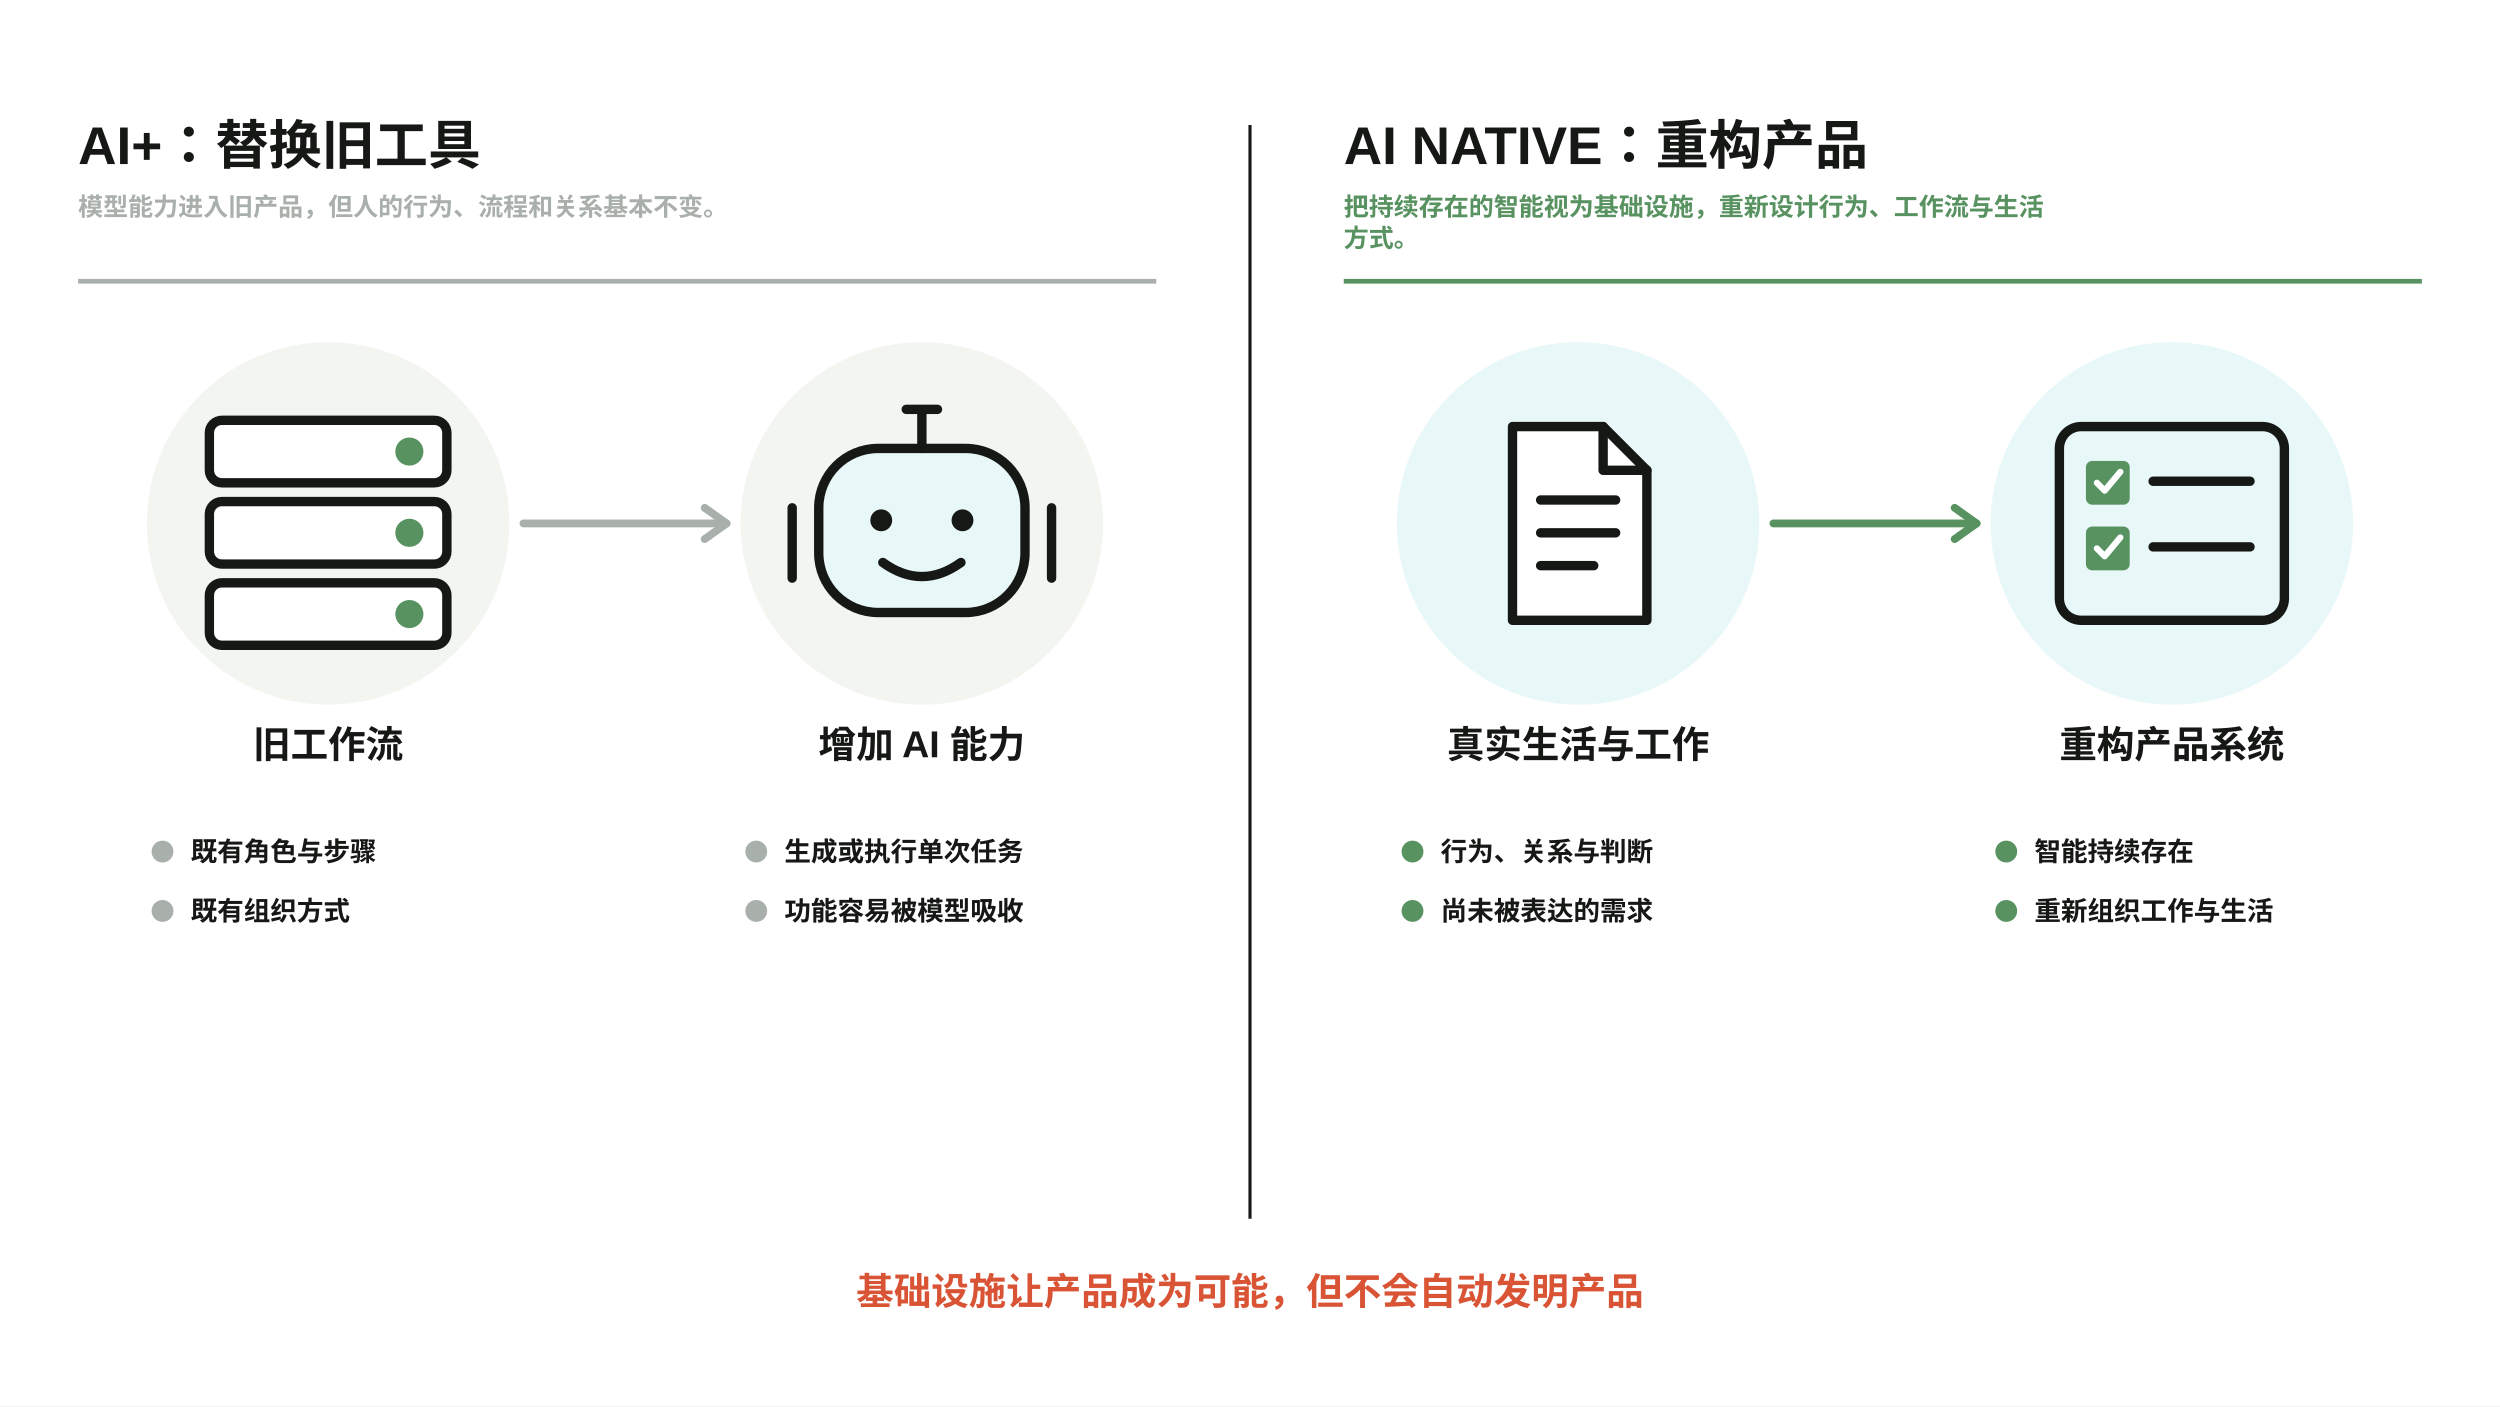
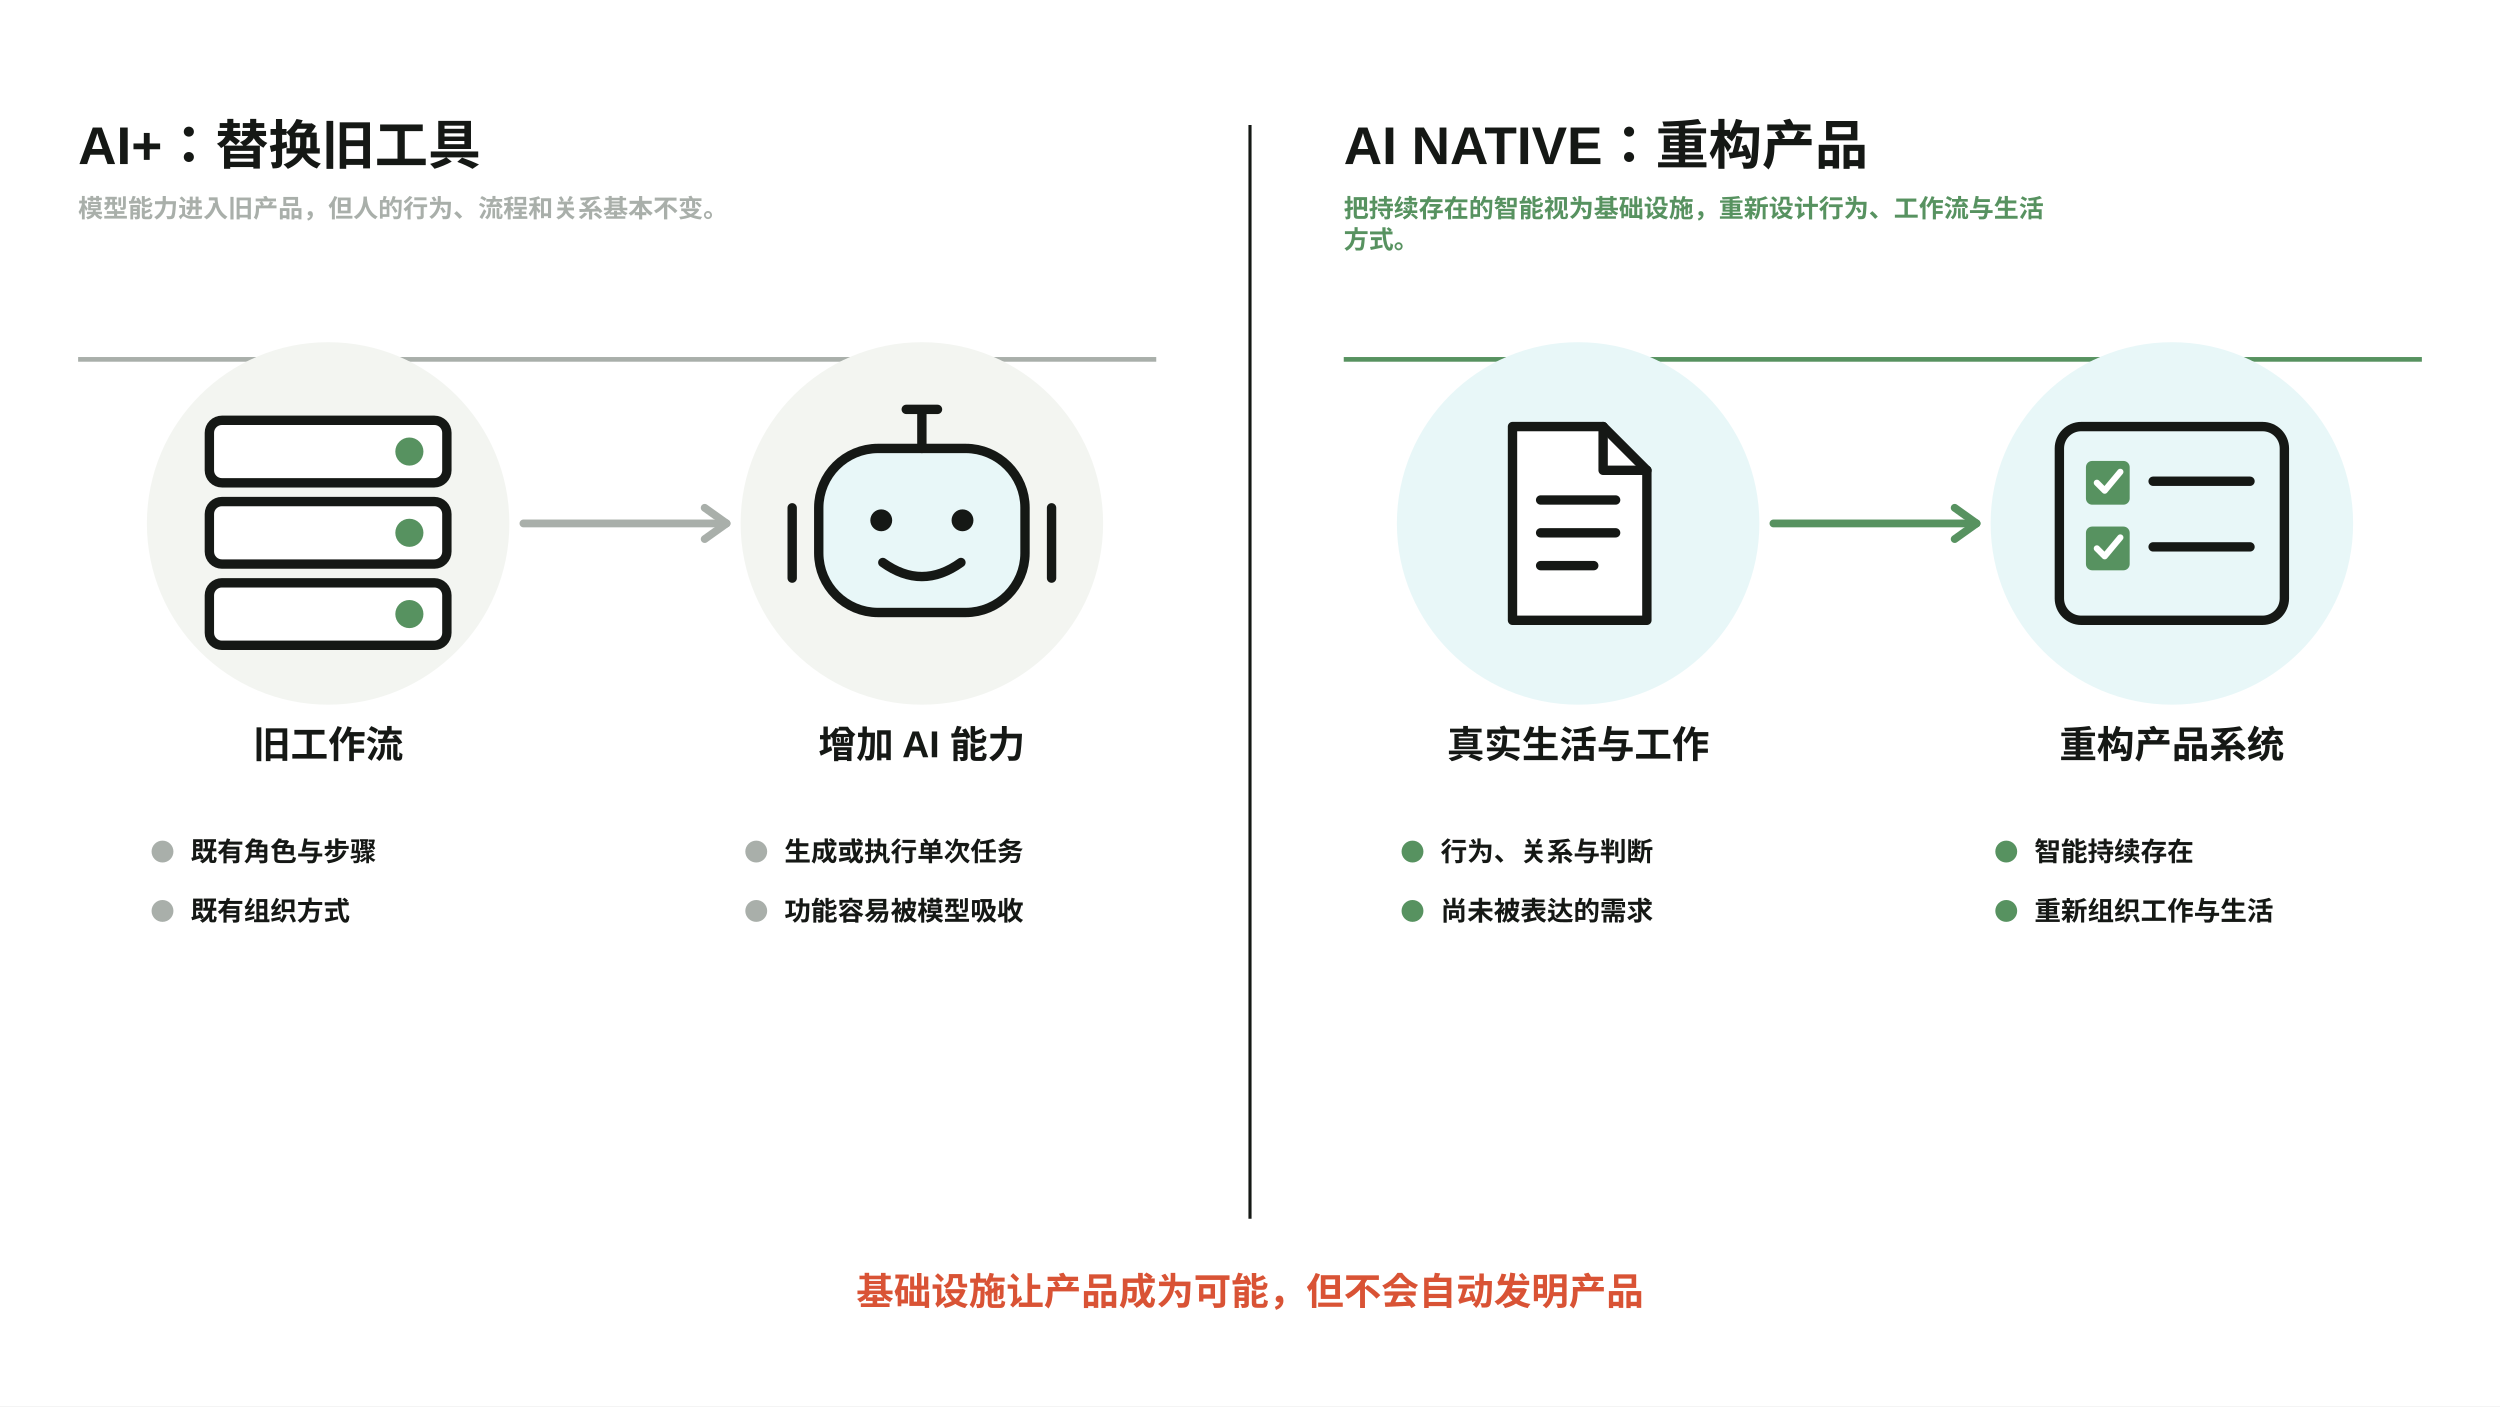
<svg xmlns="http://www.w3.org/2000/svg" viewBox="0 0 1600 900" width="1600" height="900" role="img">
  <g id="art-layer" data-layout="before-after" data-style="editorial">
    <rect width="1600" height="900" fill="#fff" />
    <path d="M800 80v700" stroke="#151815" stroke-width="2" />
-     <path d="M50 180h690" stroke="#a9afaa" stroke-width="3" />
-     <path d="M860 180h690" stroke="#579260" stroke-width="3" />
+     <path d="M50 230h690" stroke="#a9afaa" stroke-width="3" />
+     <path d="M860 230h690" stroke="#579260" stroke-width="3" />
    <g id="before-after-stage-old-workflow">
      <circle cx="210" cy="335" r="116" fill="#f3f5f1" />
      <rect x="134" y="269" width="152" height="40" rx="8" fill="#fff" stroke="#151815" stroke-width="6" stroke-linecap="round" stroke-linejoin="round" />
      <rect x="134" y="321" width="152" height="40" rx="8" fill="#fff" stroke="#151815" stroke-width="6" stroke-linecap="round" stroke-linejoin="round" />
      <rect x="134" y="373" width="152" height="40" rx="8" fill="#fff" stroke="#151815" stroke-width="6" stroke-linecap="round" stroke-linejoin="round" />
      <circle cx="262" cy="289" r="9" fill="#579260" />
      <circle cx="262" cy="341" r="9" fill="#579260" />
      <circle cx="262" cy="393" r="9" fill="#579260" />
      <circle cx="104" cy="545" r="7" fill="#a9afaa" />
      <circle cx="104" cy="583" r="7" fill="#a9afaa" />
    </g>
    <g id="before-after-stage-ai-layer">
      <circle cx="590" cy="335" r="116" fill="#f3f5f1" />
      <rect x="524" y="287" width="132" height="105" rx="38" fill="#e8f7f8" stroke="#151815" stroke-width="6" stroke-linecap="round" stroke-linejoin="round" />
      <path d="M590 287v-25m-10 0h20" fill="none" stroke="#151815" stroke-width="6" stroke-linecap="round" stroke-linejoin="round" />
      <circle cx="564" cy="333" r="7" fill="#151815" />
      <circle cx="616" cy="333" r="7" fill="#151815" />
      <path d="M565 360q25 18 50 0" fill="none" stroke="#151815" stroke-width="6" stroke-linecap="round" stroke-linejoin="round" />
      <path d="M507 325v45M673 325v45" fill="none" stroke="#151815" stroke-width="6" stroke-linecap="round" stroke-linejoin="round" />
      <circle cx="484" cy="545" r="7" fill="#a9afaa" />
      <circle cx="484" cy="583" r="7" fill="#a9afaa" />
    </g>
    <g id="before-after-stage-human-life">
      <circle cx="1010" cy="335" r="116" fill="#e8f7f8" />
      <path d="M968 273h58l28 28v96h-86z" fill="#fff" stroke="#151815" stroke-width="6" stroke-linecap="round" stroke-linejoin="round" />
      <path d="M1026 273v28h28M986 320h48M986 341h48M986 362h34" fill="none" stroke="#151815" stroke-width="6" stroke-linecap="round" stroke-linejoin="round" />
      <circle cx="904" cy="545" r="7" fill="#579260" />
      <circle cx="904" cy="583" r="7" fill="#579260" />
    </g>
    <g id="before-after-stage-native-product">
      <circle cx="1390" cy="335" r="116" fill="#e8f7f8" />
      <rect x="1318" y="273" width="144" height="124" rx="14" fill="#e8f7f8" stroke="#151815" stroke-width="6" stroke-linecap="round" stroke-linejoin="round" />
      <g>
        <rect x="1335" y="295" width="28" height="28" rx="4" fill="#579260" />
        <path d="M1342 309l5 5 10-12" fill="none" stroke="#fff" stroke-width="4" stroke-linecap="round" stroke-linejoin="round" />
      </g>
      <g>
        <rect x="1335" y="337" width="28" height="28" rx="4" fill="#579260" />
        <path d="M1342 351l5 5 10-12" fill="none" stroke="#fff" stroke-width="4" stroke-linecap="round" stroke-linejoin="round" />
      </g>
      <path d="M1378 308h62M1378 350h62" fill="none" stroke="#151815" stroke-width="6" stroke-linecap="round" stroke-linejoin="round" />
      <circle cx="1284" cy="545" r="7" fill="#579260" />
      <circle cx="1284" cy="583" r="7" fill="#579260" />
    </g>
    <path d="M335 335L465 335" fill="none" stroke="#a9afaa" stroke-width="5" stroke-linecap="round" />
    <path d="M451 345L465 335L451 325" fill="none" stroke="#a9afaa" stroke-width="5" stroke-linecap="round" stroke-linejoin="round" />
    <path d="M1135 335L1265 335" fill="none" stroke="#579260" stroke-width="5" stroke-linecap="round" />
    <path d="M1251 345L1265 335L1251 325" fill="none" stroke="#579260" stroke-width="5" stroke-linecap="round" stroke-linejoin="round" />
  </g>
  <g id="text-layer" data-language="zh" data-layout="before-after" data-style="editorial">
    <text x="50" y="105" fill="#151815" font-family="Arial, PingFang SC, Microsoft YaHei, sans-serif" font-size="34" font-weight="760" text-anchor="start">
      <tspan x="50" dy="0">AI+：替换旧工具</tspan>
    </text>
-     <text x="50" y="138" fill="#a9afaa" font-family="Arial, PingFang SC, Microsoft YaHei, sans-serif" font-size="16" font-weight="560" text-anchor="start">
+     <text x="50" y="139" fill="#a9afaa" font-family="Arial, PingFang SC, Microsoft YaHei, sans-serif" font-size="16" font-weight="560" text-anchor="start">
      <tspan x="50" dy="0">模型能力进入旧产品，但人的行为、流程和关系基本不变。</tspan>
    </text>
    <text x="860" y="105" fill="#151815" font-family="Arial, PingFang SC, Microsoft YaHei, sans-serif" font-size="34" font-weight="760" text-anchor="start">
      <tspan x="860" dy="0">AI NATIVE：重构产品</tspan>
    </text>
-     <text x="860" y="138" fill="#579260" font-family="Arial, PingFang SC, Microsoft YaHei, sans-serif" font-size="16" font-weight="560" text-anchor="start">
+     <text x="860" y="139" fill="#579260" font-family="Arial, PingFang SC, Microsoft YaHei, sans-serif" font-size="16" font-weight="560" text-anchor="start">
      <tspan x="860" dy="0">把持续存在的智能视为基础设施，重新设计行为、工作流与生活</tspan>
      <tspan x="860" dy="20">方式。</tspan>
    </text>
    <g id="before-after-stage-old-workflow-text">
      <text x="210" y="485" fill="#151815" font-family="Arial, PingFang SC, Microsoft YaHei, sans-serif" font-size="24" font-weight="760" text-anchor="middle">
        <tspan x="210" dy="0">旧工作流</tspan>
      </text>
      <text x="122" y="551" fill="#151815" font-family="Arial, PingFang SC, Microsoft YaHei, sans-serif" font-size="17" font-weight="560" text-anchor="start">
        <tspan x="122" dy="0">既有角色与步骤</tspan>
      </text>
      <text x="122" y="589" fill="#151815" font-family="Arial, PingFang SC, Microsoft YaHei, sans-serif" font-size="17" font-weight="560" text-anchor="start">
        <tspan x="122" dy="0">既有组织方式</tspan>
      </text>
    </g>
    <g id="before-after-stage-ai-layer-text">
      <text x="590" y="485" fill="#151815" font-family="Arial, PingFang SC, Microsoft YaHei, sans-serif" font-size="24" font-weight="760" text-anchor="middle">
        <tspan x="590" dy="0">增加 AI 能力</tspan>
      </text>
      <text x="502" y="551" fill="#151815" font-family="Arial, PingFang SC, Microsoft YaHei, sans-serif" font-size="17" font-weight="560" text-anchor="start">
        <tspan x="502" dy="0">生成或执行单次任务</tspan>
      </text>
      <text x="502" y="589" fill="#151815" font-family="Arial, PingFang SC, Microsoft YaHei, sans-serif" font-size="17" font-weight="560" text-anchor="start">
        <tspan x="502" dy="0">功能容易被模型吸收</tspan>
      </text>
    </g>
    <g id="before-after-stage-human-life-text">
      <text x="1010" y="485" fill="#151815" font-family="Arial, PingFang SC, Microsoft YaHei, sans-serif" font-size="24" font-weight="760" text-anchor="middle">
        <tspan x="1010" dy="0">真实生活与工作</tspan>
      </text>
      <text x="922" y="551" fill="#151815" font-family="Arial, PingFang SC, Microsoft YaHei, sans-serif" font-size="17" font-weight="560" text-anchor="start">
        <tspan x="922" dy="0">行为、关系与判断</tspan>
      </text>
      <text x="922" y="589" fill="#151815" font-family="Arial, PingFang SC, Microsoft YaHei, sans-serif" font-size="17" font-weight="560" text-anchor="start">
        <tspan x="922" dy="0">尚未被表达的需求</tspan>
      </text>
    </g>
    <g id="before-after-stage-native-product-text">
      <text x="1390" y="485" fill="#151815" font-family="Arial, PingFang SC, Microsoft YaHei, sans-serif" font-size="24" font-weight="760" text-anchor="middle">
        <tspan x="1390" dy="0">重构产品系统</tspan>
      </text>
      <text x="1302" y="551" fill="#151815" font-family="Arial, PingFang SC, Microsoft YaHei, sans-serif" font-size="17" font-weight="560" text-anchor="start">
        <tspan x="1302" dy="0">智能持续存在</tspan>
      </text>
      <text x="1302" y="589" fill="#151815" font-family="Arial, PingFang SC, Microsoft YaHei, sans-serif" font-size="17" font-weight="560" text-anchor="start">
        <tspan x="1302" dy="0">重新组织工作与生活</tspan>
      </text>
    </g>
    <text x="800" y="835" fill="#d95335" font-family="Arial, PingFang SC, Microsoft YaHei, sans-serif" font-size="24" font-weight="700" text-anchor="middle">
      <tspan x="800" dy="0">基础设施让产品成为可能，但不会自动发明产品</tspan>
    </text>
  </g>
</svg>
